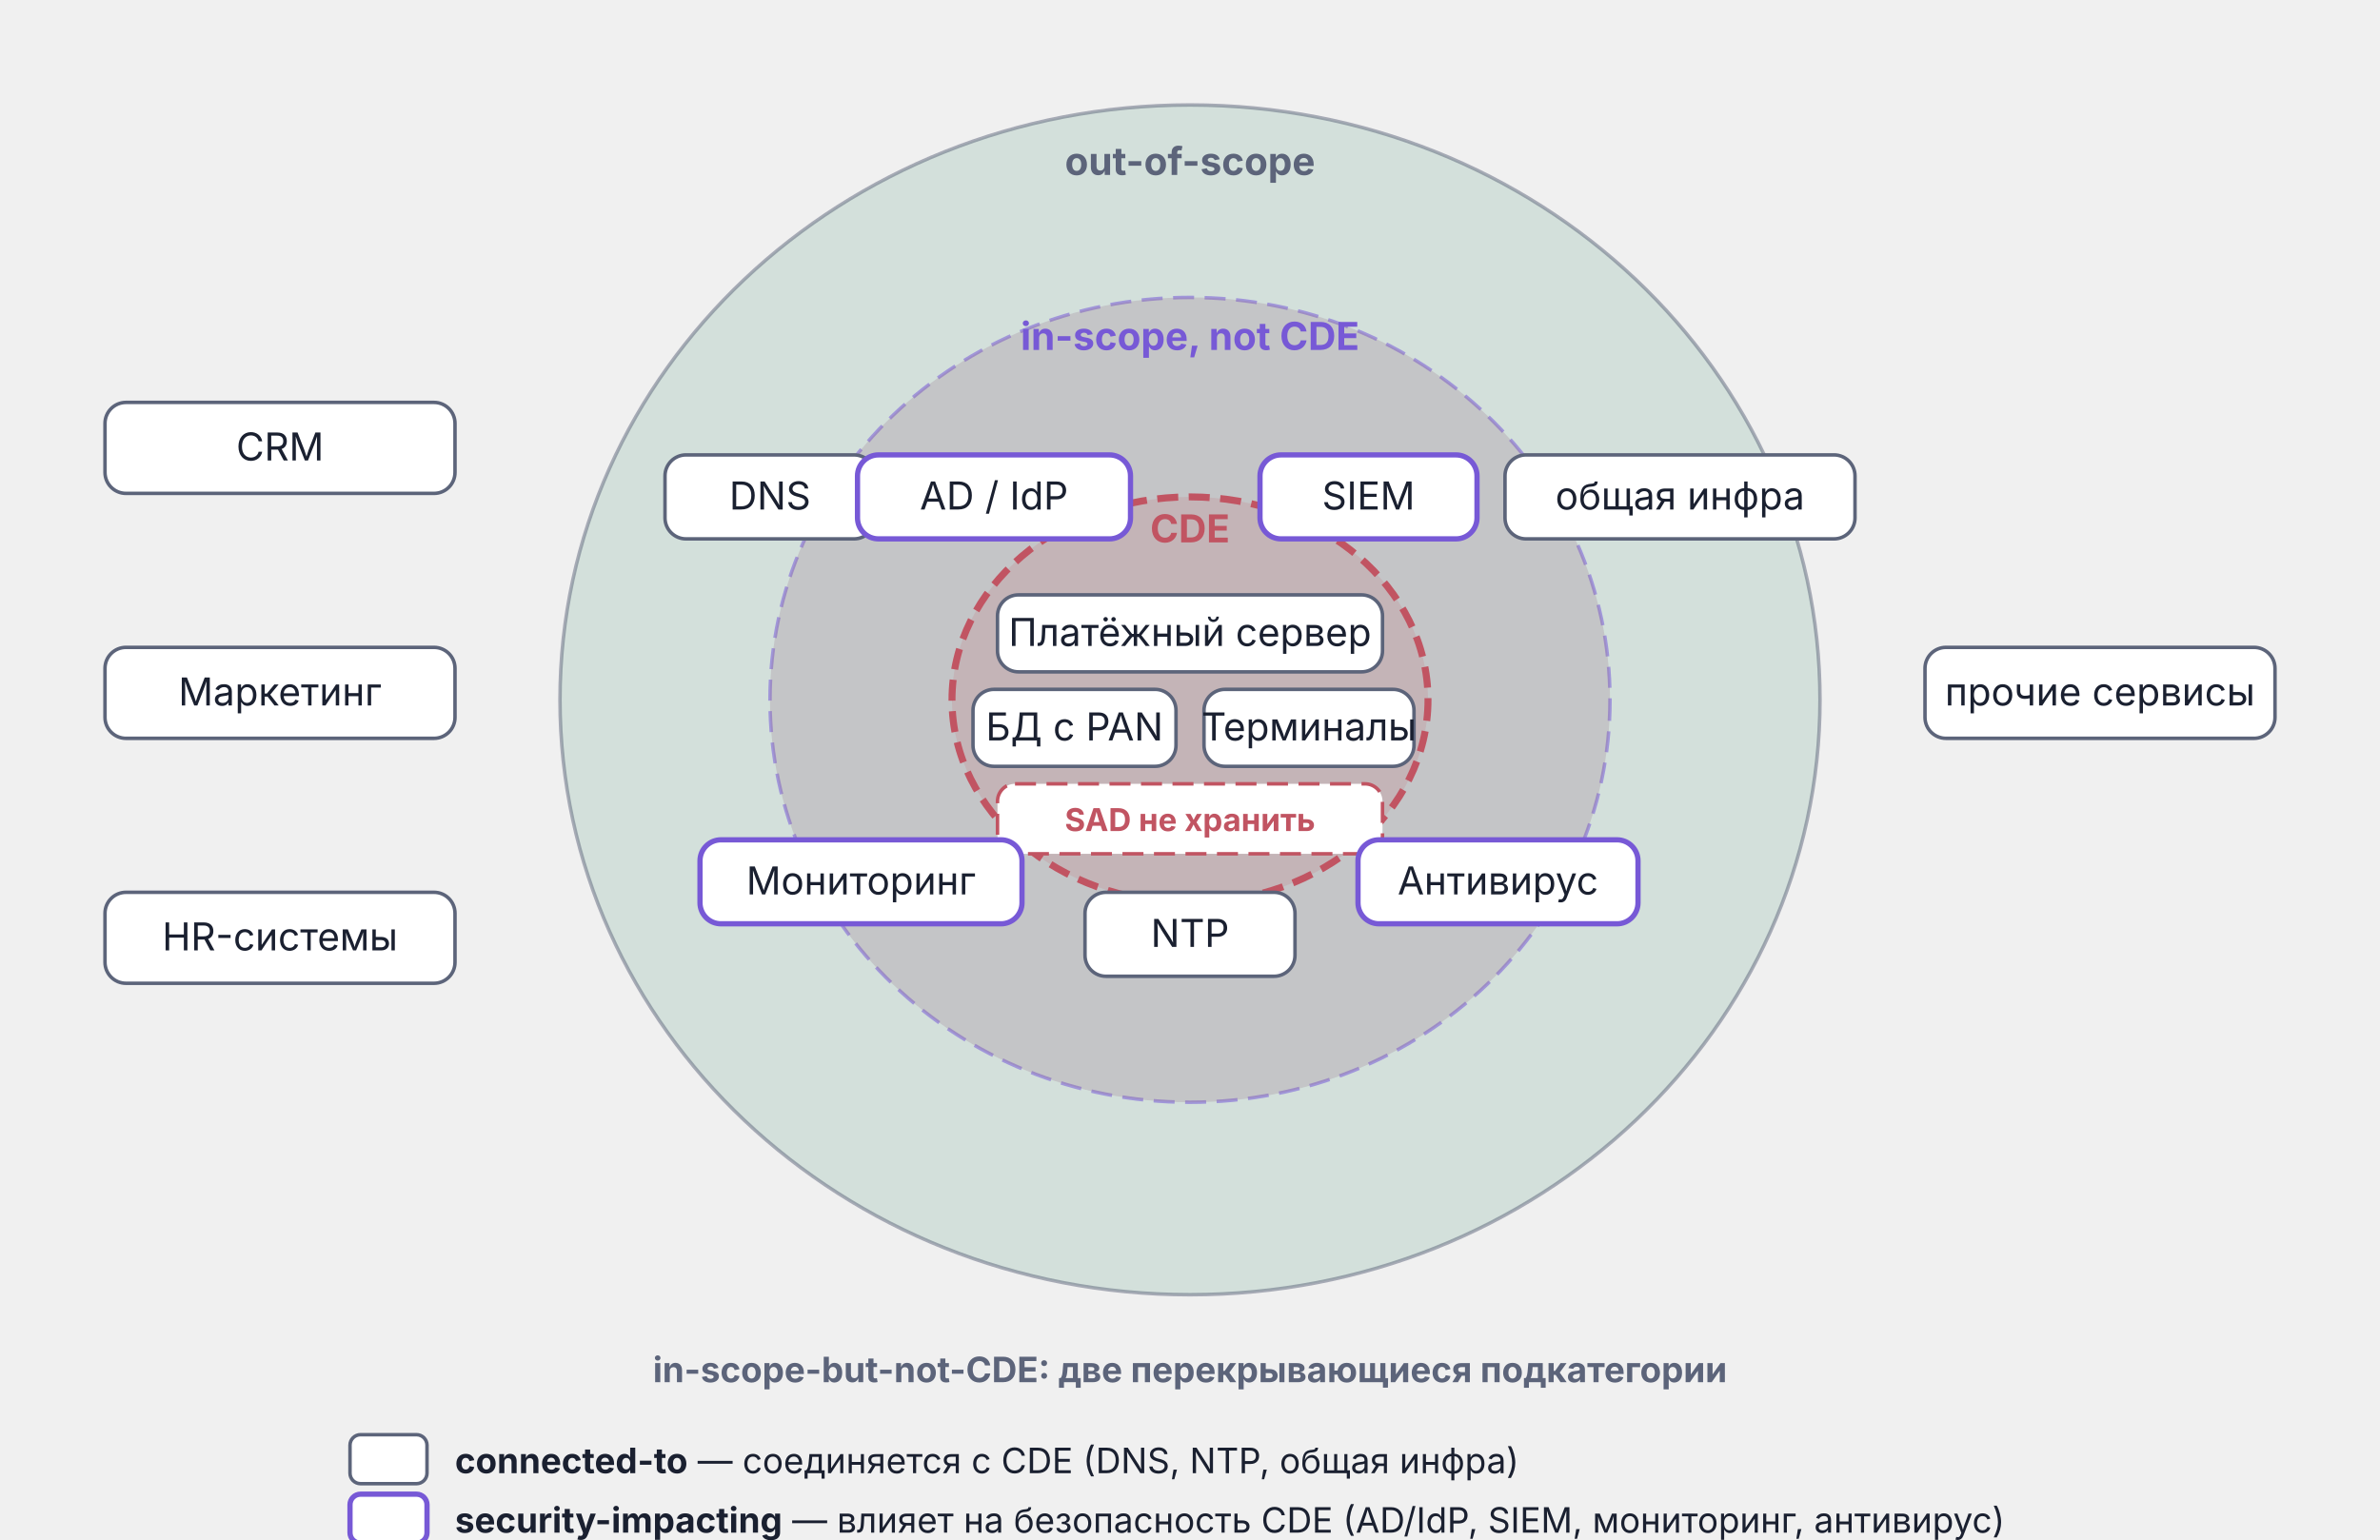
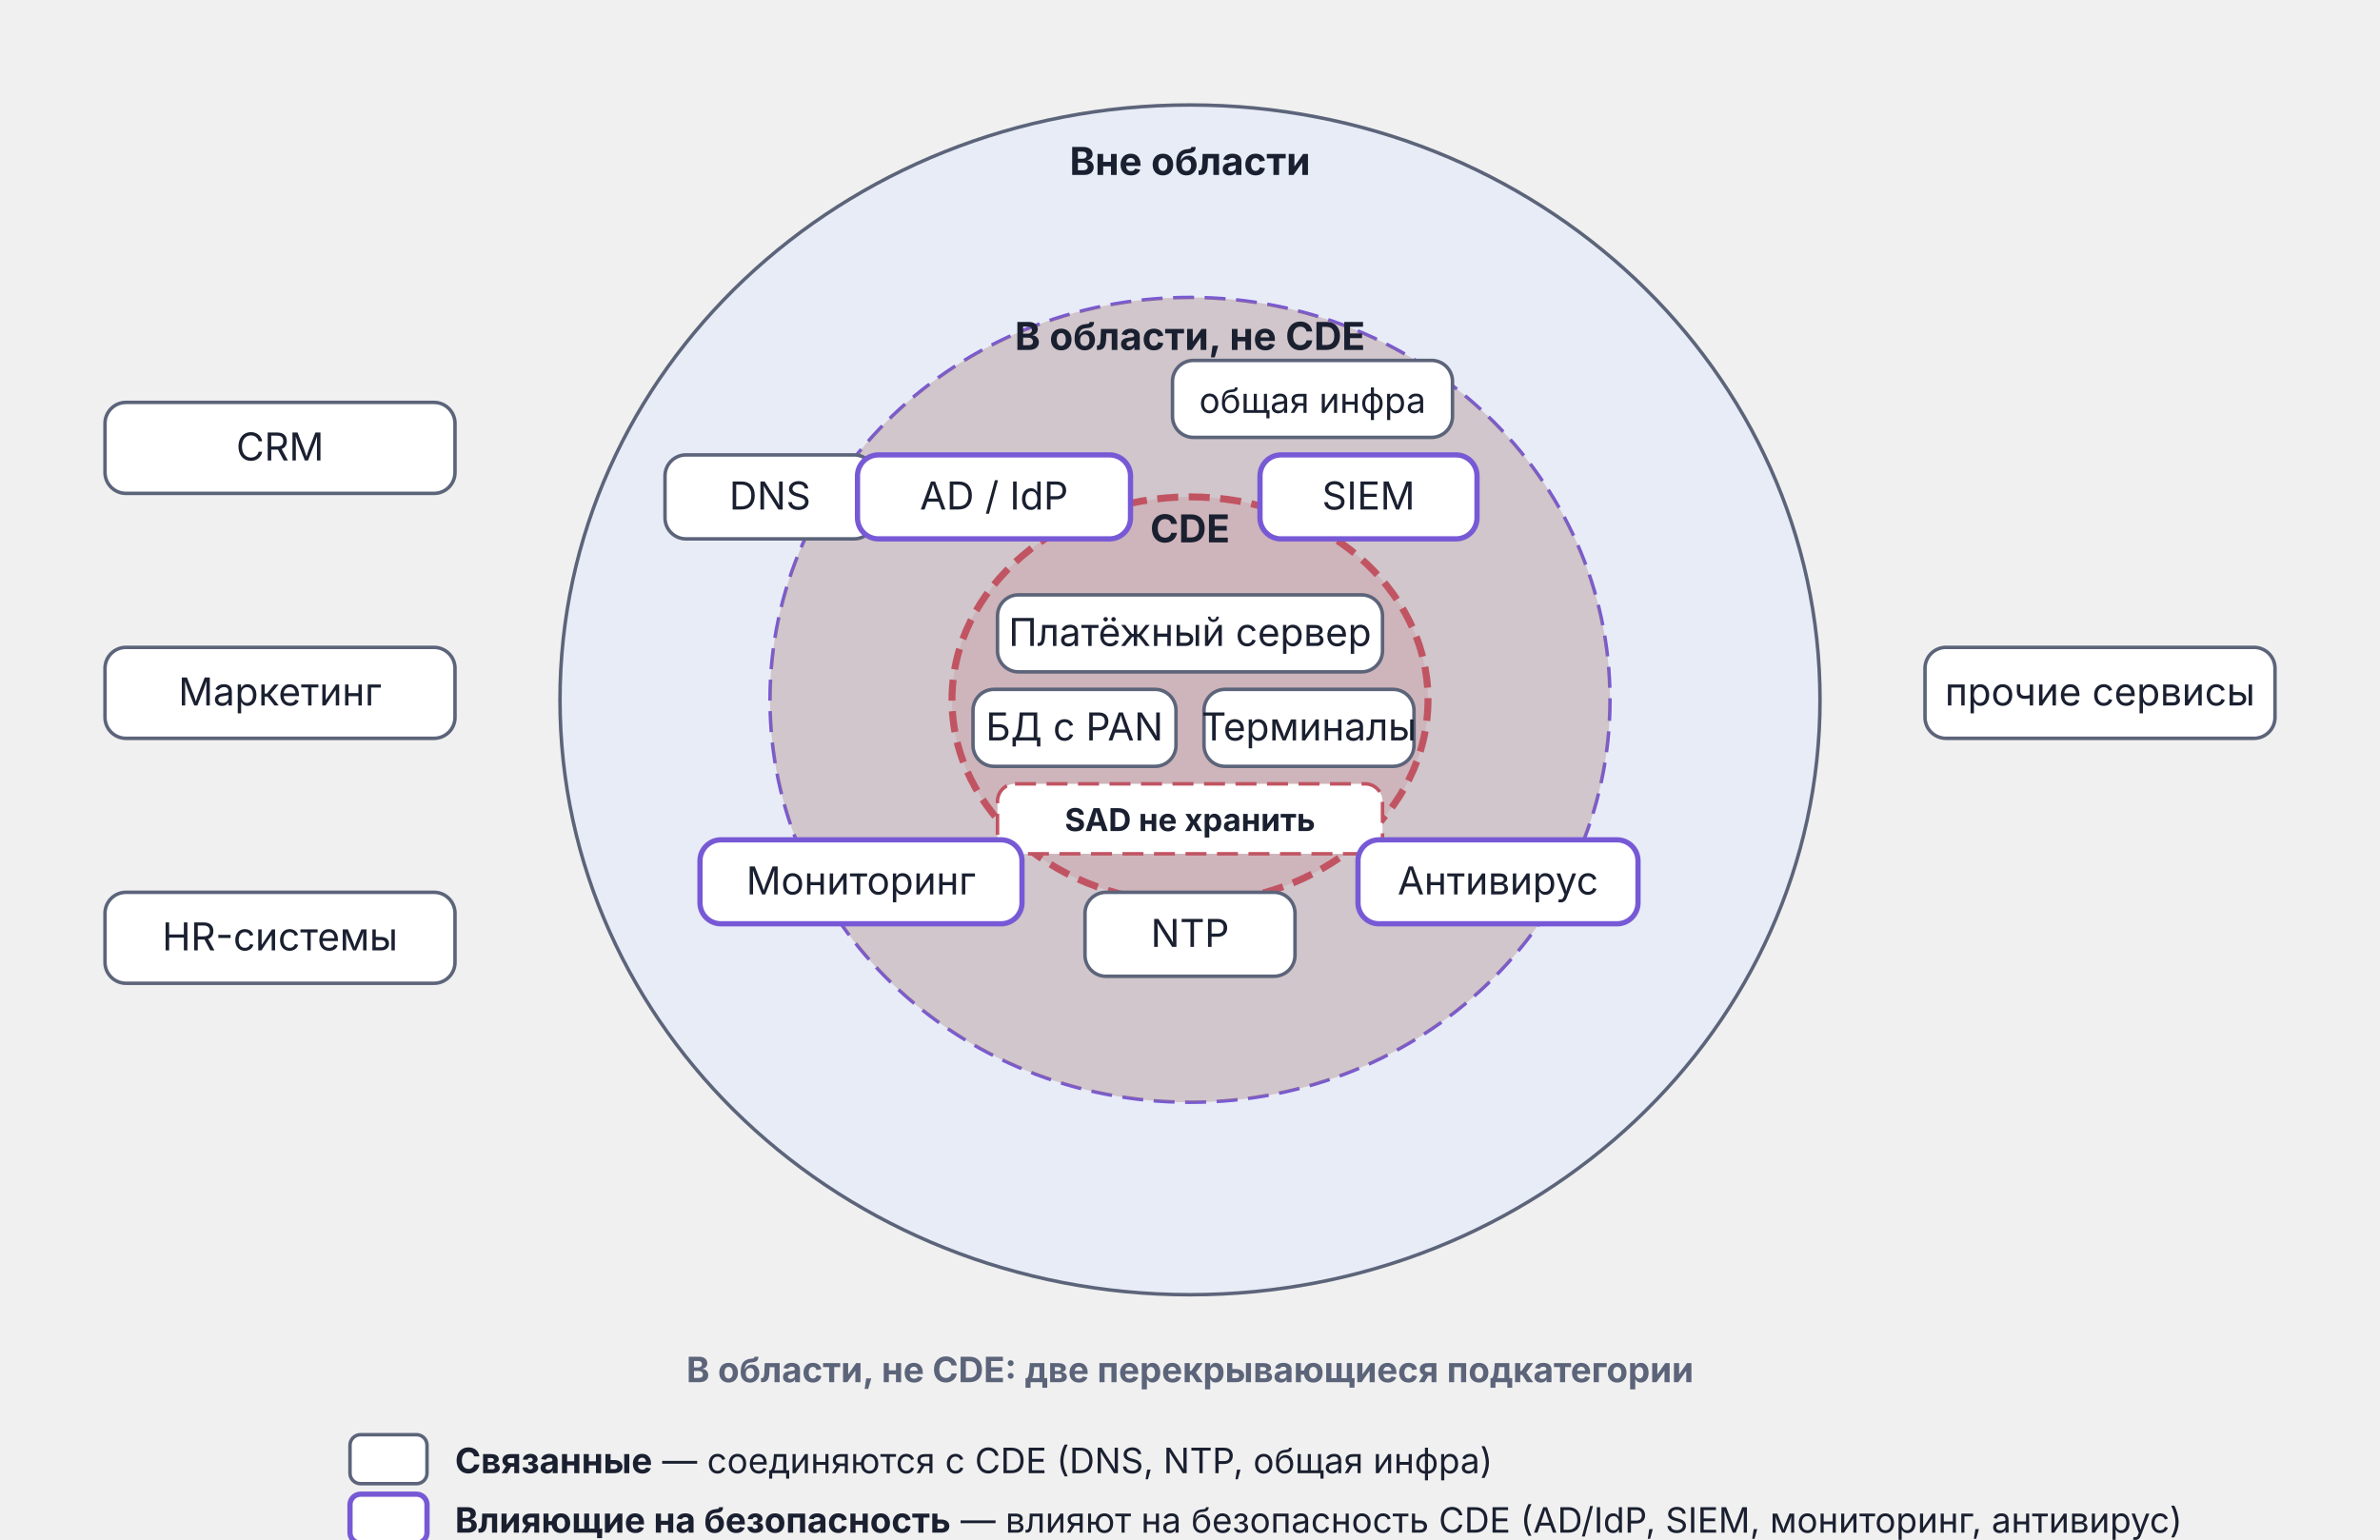
<svg xmlns="http://www.w3.org/2000/svg" viewBox="0 0 680 440" width="680" height="440">
-   <ellipse cx="340.0" cy="200.0" rx="180.0" ry="170.0" fill="#2F8B67" fill-opacity="0.15" stroke="#5C647A" stroke-opacity="0.50" stroke-width="1" />
-   <ellipse cx="340.0" cy="200.0" rx="120.0" ry="115.0" fill="#7759D6" fill-opacity="0.15" stroke="#7759D6" stroke-opacity="0.55" stroke-width="1" stroke-dasharray="6,3" />
-   <ellipse cx="340.0" cy="200.0" rx="120.0" ry="115.0" fill="#B8821C" fill-opacity="0.10" stroke="none" />
+   <ellipse cx="340.0" cy="200.0" rx="180.0" ry="170.0" fill="#E8ECF7" stroke="#5C647A" stroke-width="1" />
+   <ellipse cx="340.0" cy="200.0" rx="120.0" ry="115.0" fill="#7759D6" fill-opacity="0.15" stroke="#7759D6" stroke-width="1" stroke-dasharray="6,3" />
+   <ellipse cx="340.0" cy="200.0" rx="120.0" ry="115.0" fill="#B8821C" fill-opacity="0.18" stroke="none" />
  <ellipse cx="340.0" cy="200.0" rx="68.0" ry="58.0" fill="#C15462" fill-opacity="0.15" stroke="#C15462" stroke-width="2" stroke-dasharray="6,3" />
-   <text x="340.0" y="50.0" text-anchor="middle" font-family="Inter, -apple-system, BlinkMacSystemFont, 'Helvetica Neue', Arial, sans-serif" font-size="11" font-weight="bold" fill="#5C647A">out-of-scope</text>
-   <text x="340.0" y="100.0" text-anchor="middle" font-family="Inter, -apple-system, BlinkMacSystemFont, 'Helvetica Neue', Arial, sans-serif" font-size="11" font-weight="bold" fill="#7759D6">in-scope, not CDE</text>
-   <text x="340.0" y="155.0" text-anchor="middle" font-family="Inter, -apple-system, BlinkMacSystemFont, 'Helvetica Neue', Arial, sans-serif" font-size="11" font-weight="bold" fill="#C15462">CDE</text>
+   <text x="340.0" y="50.0" text-anchor="middle" font-family="Inter, -apple-system, BlinkMacSystemFont, 'Helvetica Neue', Arial, sans-serif" font-size="11" font-weight="bold" fill="#1A2030">Вне области</text>
+   <text x="340.0" y="100.0" text-anchor="middle" font-family="Inter, -apple-system, BlinkMacSystemFont, 'Helvetica Neue', Arial, sans-serif" font-size="11" font-weight="bold" fill="#1A2030">В области, не CDE</text>
+   <text x="340.0" y="155.0" text-anchor="middle" font-family="Inter, -apple-system, BlinkMacSystemFont, 'Helvetica Neue', Arial, sans-serif" font-size="11" font-weight="bold" fill="#1A2030">CDE</text>
  <rect x="285.0" y="170.0" width="110" height="22" rx="6" fill="#ffffff" stroke="#5C647A" stroke-width="1" />
  <text x="340.0" y="184.6" text-anchor="middle" font-family="Inter, -apple-system, BlinkMacSystemFont, 'Helvetica Neue', Arial, sans-serif" font-size="11" font-weight="normal" fill="#1A2030">Платёжный сервер</text>
  <rect x="278.0" y="197.0" width="58" height="22" rx="6" fill="#ffffff" stroke="#5C647A" stroke-width="1" />
  <text x="307.0" y="211.6" text-anchor="middle" font-family="Inter, -apple-system, BlinkMacSystemFont, 'Helvetica Neue', Arial, sans-serif" font-size="11" font-weight="normal" fill="#1A2030">БД с PAN</text>
  <rect x="344.0" y="197.0" width="60" height="22" rx="6" fill="#ffffff" stroke="#5C647A" stroke-width="1" />
  <text x="374.0" y="211.6" text-anchor="middle" font-family="Inter, -apple-system, BlinkMacSystemFont, 'Helvetica Neue', Arial, sans-serif" font-size="11" font-weight="normal" fill="#1A2030">Терминалы</text>
  <rect x="285.0" y="224.0" width="110" height="20" rx="5" fill="#ffffff" stroke="#C15462" stroke-width="1" stroke-dasharray="6,3" />
-   <text x="340.0" y="237.5" text-anchor="middle" font-family="Inter, -apple-system, BlinkMacSystemFont, 'Helvetica Neue', Arial, sans-serif" font-size="9" font-weight="bold" fill="#C15462">SAD не хранить</text>
+   <text x="340.0" y="237.5" text-anchor="middle" font-family="Inter, -apple-system, BlinkMacSystemFont, 'Helvetica Neue', Arial, sans-serif" font-size="9" font-weight="bold" fill="#1A2030">SAD не хранить</text>
  <rect x="190.0" y="130.0" width="60" height="24" rx="6" fill="#ffffff" stroke="#5C647A" stroke-width="1" />
  <text x="220.0" y="145.6" text-anchor="middle" font-family="Inter, -apple-system, BlinkMacSystemFont, 'Helvetica Neue', Arial, sans-serif" font-size="11" font-weight="normal" fill="#1A2030">DNS</text>
-   <rect x="430.0" y="130.0" width="100" height="24" rx="6" fill="#ffffff" stroke="#5C647A" stroke-width="1" />
-   <text x="480.0" y="145.6" text-anchor="middle" font-family="Inter, -apple-system, BlinkMacSystemFont, 'Helvetica Neue', Arial, sans-serif" font-size="11" font-weight="normal" fill="#1A2030">общая инфра</text>
+   <rect x="335.0" y="103.0" width="80" height="22" rx="6" fill="#ffffff" stroke="#5C647A" stroke-width="1" />
+   <text x="375.0" y="118.0" text-anchor="middle" font-family="Inter, -apple-system, BlinkMacSystemFont, 'Helvetica Neue', Arial, sans-serif" font-size="10" font-weight="normal" fill="#1A2030">общая инфра</text>
  <rect x="200.0" y="240.0" width="92" height="24" rx="6" fill="#ffffff" stroke="#7759D6" stroke-width="1.5" />
  <text x="246.0" y="255.6" text-anchor="middle" font-family="Inter, -apple-system, BlinkMacSystemFont, 'Helvetica Neue', Arial, sans-serif" font-size="11" font-weight="normal" fill="#1A2030">Мониторинг</text>
  <rect x="310.0" y="255.0" width="60" height="24" rx="6" fill="#ffffff" stroke="#5C647A" stroke-width="1" />
  <text x="340.0" y="270.6" text-anchor="middle" font-family="Inter, -apple-system, BlinkMacSystemFont, 'Helvetica Neue', Arial, sans-serif" font-size="11" font-weight="normal" fill="#1A2030">NTP</text>
  <rect x="388.0" y="240.0" width="80" height="24" rx="6" fill="#ffffff" stroke="#7759D6" stroke-width="1.5" />
  <text x="428.0" y="255.6" text-anchor="middle" font-family="Inter, -apple-system, BlinkMacSystemFont, 'Helvetica Neue', Arial, sans-serif" font-size="11" font-weight="normal" fill="#1A2030">Антивирус</text>
  <rect x="245.0" y="130.0" width="78" height="24" rx="6" fill="#ffffff" stroke="#7759D6" stroke-width="1.5" />
  <text x="284.0" y="145.6" text-anchor="middle" font-family="Inter, -apple-system, BlinkMacSystemFont, 'Helvetica Neue', Arial, sans-serif" font-size="11" font-weight="normal" fill="#1A2030">AD / IdP</text>
  <rect x="360.0" y="130.0" width="62" height="24" rx="6" fill="#ffffff" stroke="#7759D6" stroke-width="1.5" />
  <text x="391.0" y="145.6" text-anchor="middle" font-family="Inter, -apple-system, BlinkMacSystemFont, 'Helvetica Neue', Arial, sans-serif" font-size="11" font-weight="normal" fill="#1A2030">SIEM</text>
  <rect x="30.0" y="115.0" width="100" height="26" rx="6" fill="#ffffff" stroke="#5C647A" stroke-width="1" />
  <text x="80.0" y="131.6" text-anchor="middle" font-family="Inter, -apple-system, BlinkMacSystemFont, 'Helvetica Neue', Arial, sans-serif" font-size="11" font-weight="normal" fill="#1A2030">CRM</text>
  <rect x="30.0" y="185.0" width="100" height="26" rx="6" fill="#ffffff" stroke="#5C647A" stroke-width="1" />
  <text x="80.0" y="201.6" text-anchor="middle" font-family="Inter, -apple-system, BlinkMacSystemFont, 'Helvetica Neue', Arial, sans-serif" font-size="11" font-weight="normal" fill="#1A2030">Маркетинг</text>
  <rect x="30.0" y="255.0" width="100" height="26" rx="6" fill="#ffffff" stroke="#5C647A" stroke-width="1" />
  <text x="80.0" y="271.6" text-anchor="middle" font-family="Inter, -apple-system, BlinkMacSystemFont, 'Helvetica Neue', Arial, sans-serif" font-size="11" font-weight="normal" fill="#1A2030">HR-системы</text>
  <rect x="550.0" y="185.0" width="100" height="26" rx="6" fill="#ffffff" stroke="#5C647A" stroke-width="1" />
  <text x="600.0" y="201.6" text-anchor="middle" font-family="Inter, -apple-system, BlinkMacSystemFont, 'Helvetica Neue', Arial, sans-serif" font-size="11" font-weight="normal" fill="#1A2030">прочие сервисы</text>
-   <text x="340.0" y="395.0" text-anchor="middle" font-family="Inter, -apple-system, BlinkMacSystemFont, 'Helvetica Neue', Arial, sans-serif" font-size="10" font-weight="bold" fill="#5C647A">in-scope-but-not-CDE: две перекрывающиеся подкатегории</text>
+   <text x="340.0" y="395.0" text-anchor="middle" font-family="Inter, -apple-system, BlinkMacSystemFont, 'Helvetica Neue', Arial, sans-serif" font-size="10" font-weight="bold" fill="#5C647A">В области, не CDE: две перекрывающиеся подкатегории</text>
  <rect x="100.0" y="410.0" width="22" height="14" rx="3" fill="#ffffff" stroke="#5C647A" stroke-width="1" />
  <text x="130.0" y="421.0" font-family="Inter, -apple-system, BlinkMacSystemFont, 'Helvetica Neue', Arial, sans-serif" font-size="10" fill="#1A2030">
-     <tspan font-weight="bold">connected-to</tspan> — соединяется с CDE (DNS, NTP, общая инфра)</text>
+     <tspan font-weight="bold">Связанные</tspan> — соединяются с CDE (DNS, NTP, общая инфра)</text>
  <rect x="100.0" y="427.0" width="22" height="14" rx="3" fill="#ffffff" stroke="#7759D6" stroke-width="1.5" />
  <text x="130.0" y="438.0" font-family="Inter, -apple-system, BlinkMacSystemFont, 'Helvetica Neue', Arial, sans-serif" font-size="10" fill="#1A2030">
-     <tspan font-weight="bold">security-impacting</tspan> — влияет на безопасность CDE (AD/IdP, SIEM, мониторинг, антивирус)</text>
+     <tspan font-weight="bold">Влияющие на безопасность</tspan> — влияют на безопасность CDE (AD/IdP, SIEM, мониторинг, антивирус)</text>
</svg>
